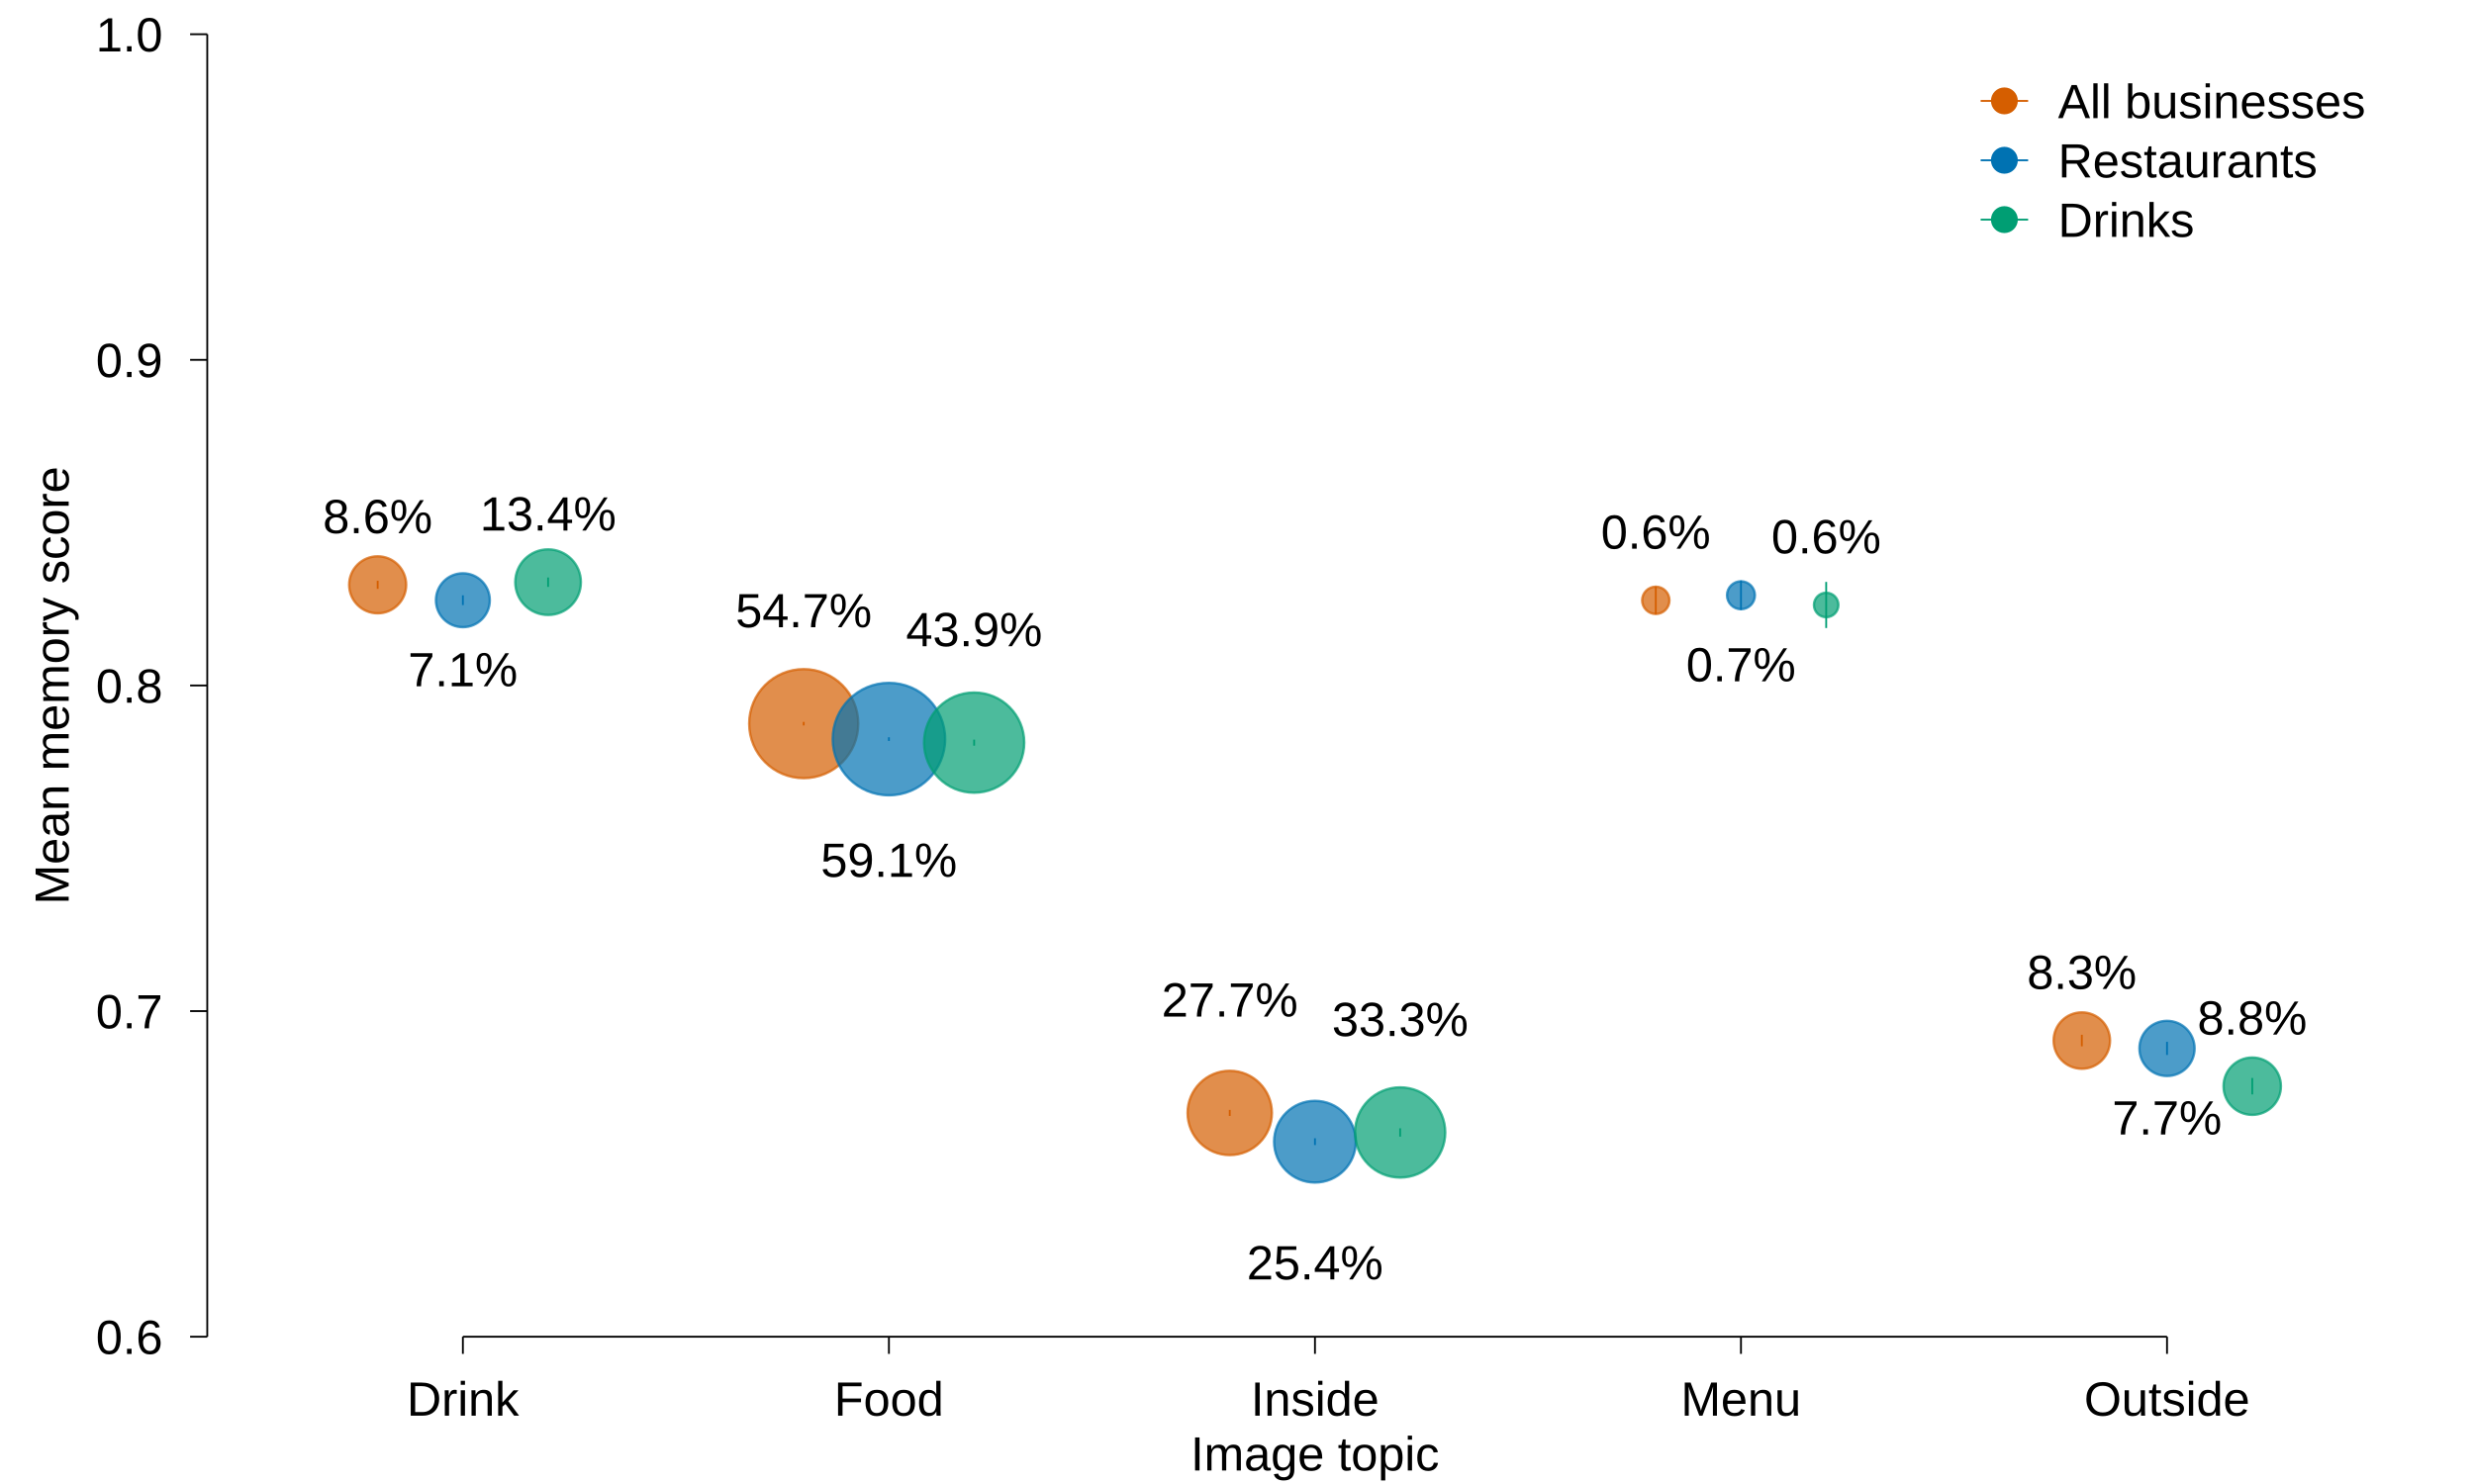
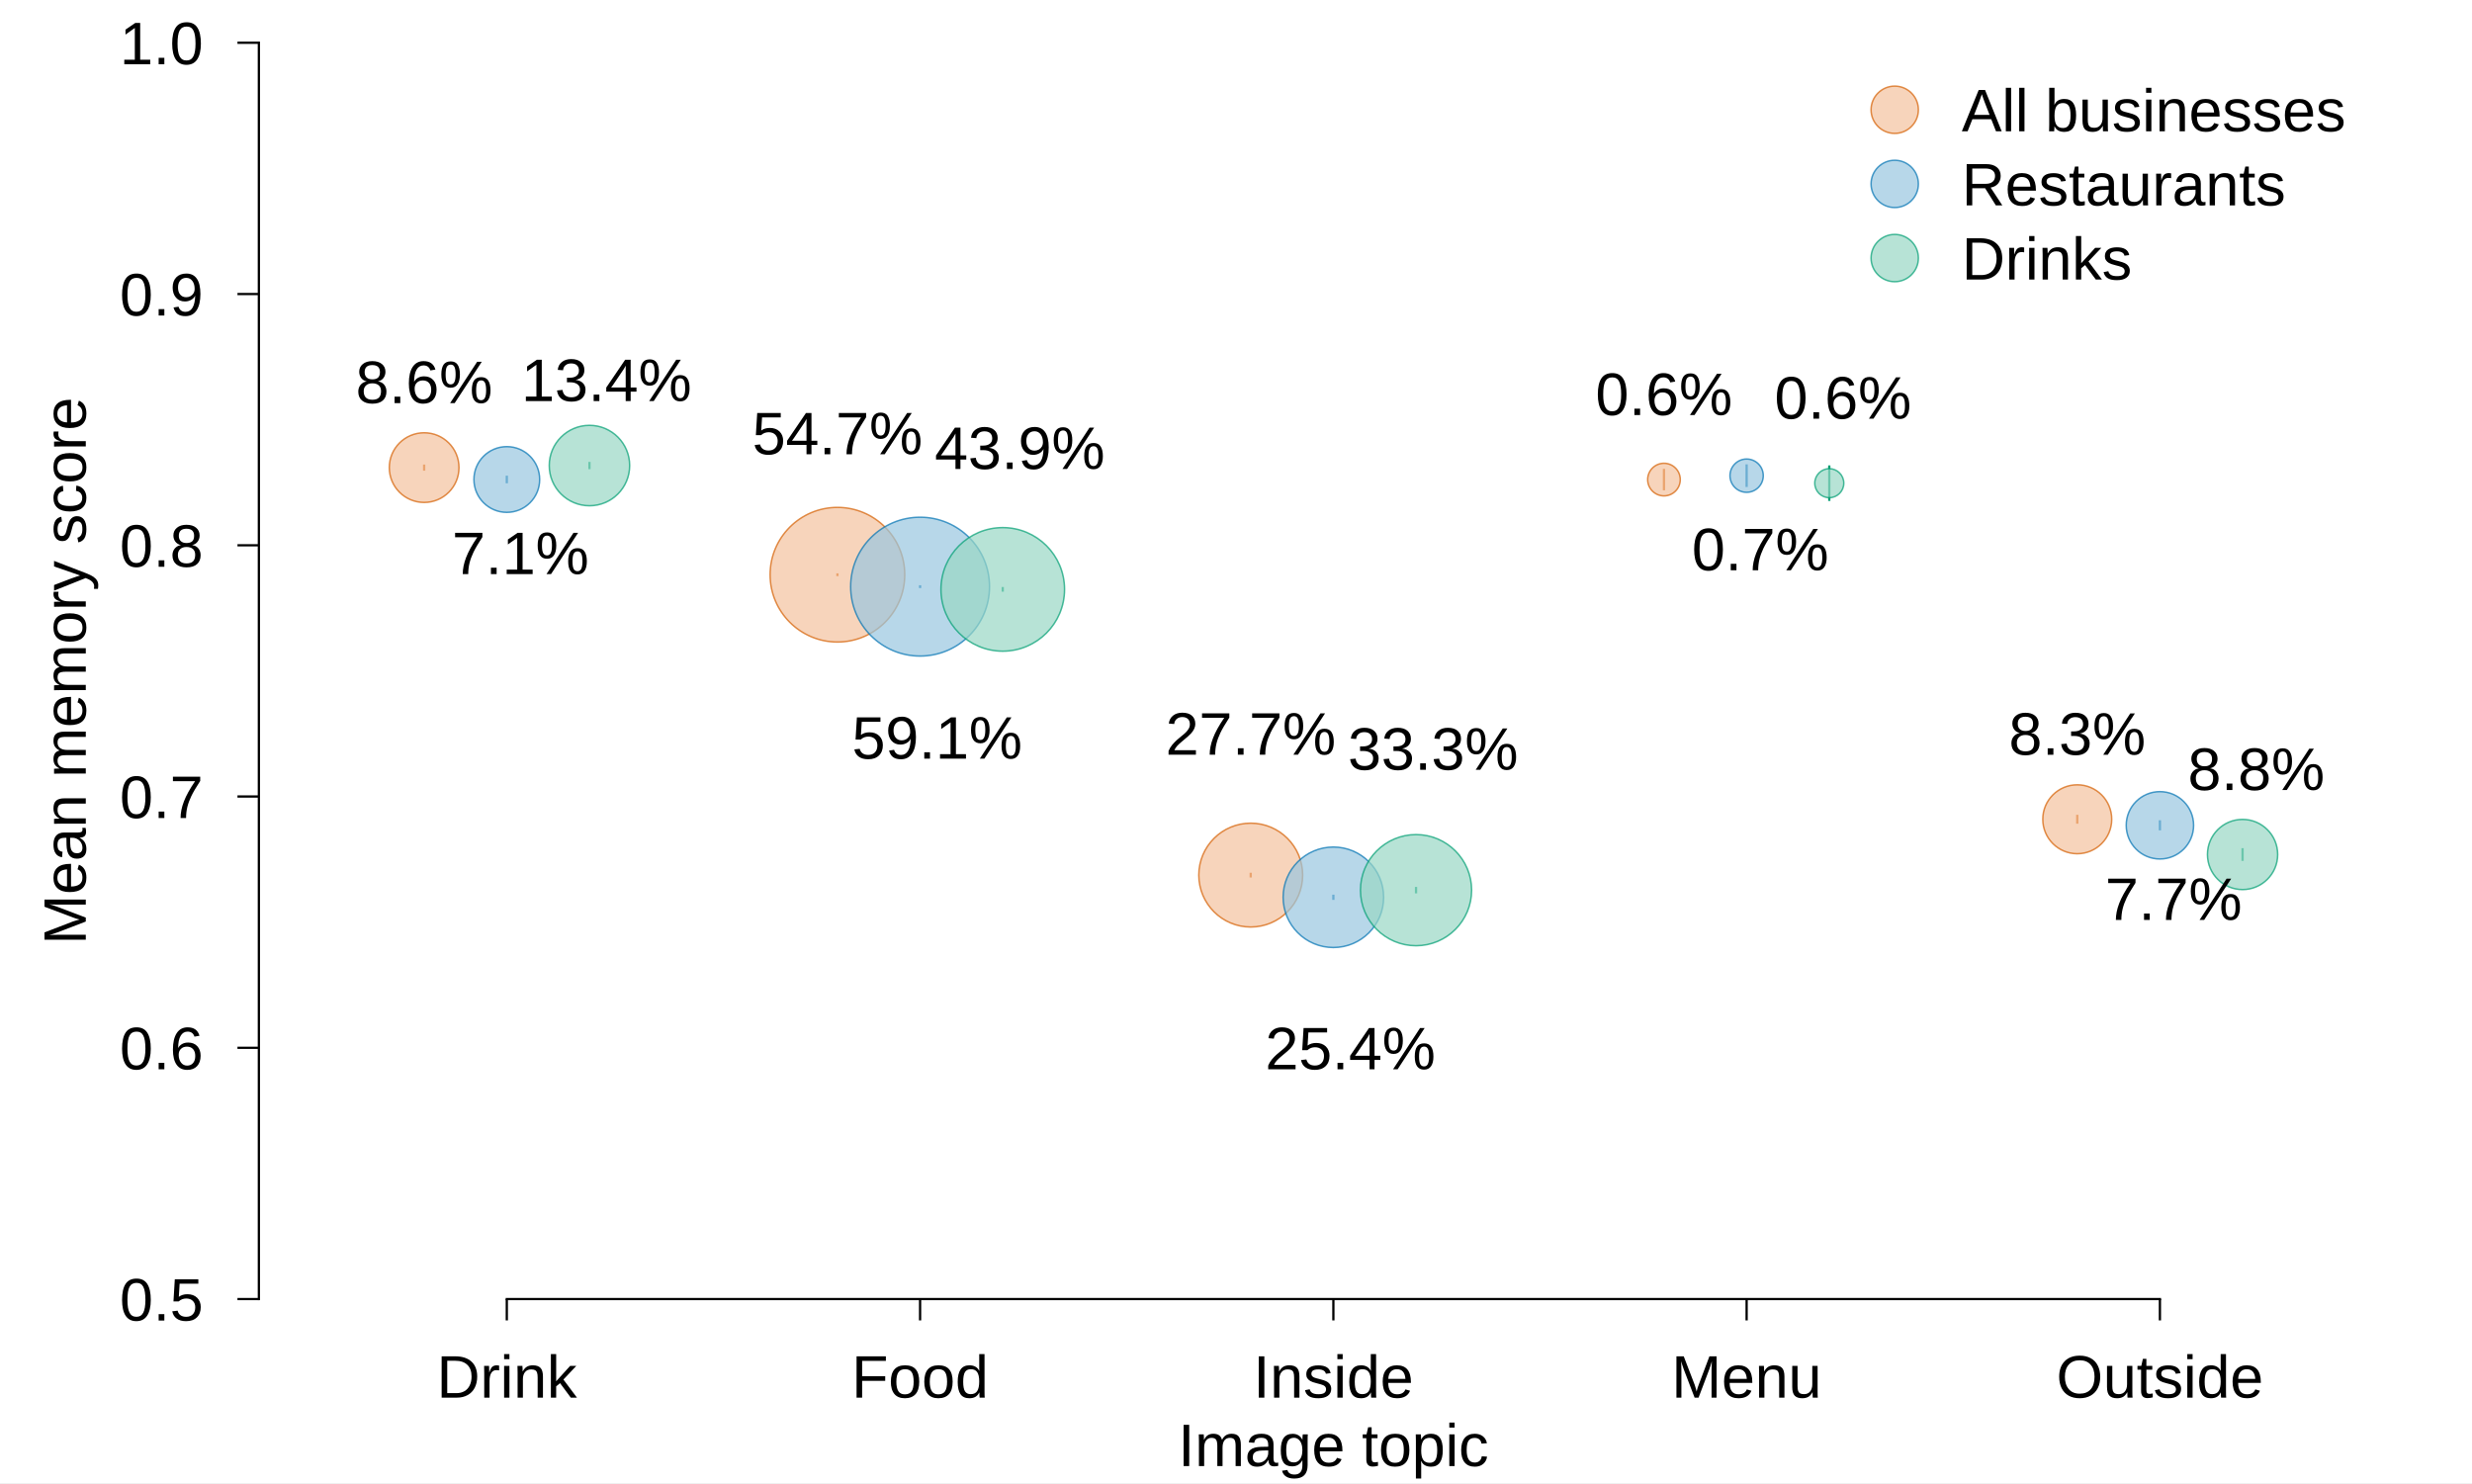
- <svg xmlns="http://www.w3.org/2000/svg" width="720.00pt" height="432.00pt" viewBox="0 0 720.00 432.00">
+ <svg xmlns="http://www.w3.org/2000/svg" width="576.00pt" height="345.60pt" viewBox="0 0 576.00 345.60">
  <g class="svglite">
    <defs>
      <style type="text/css">
    .svglite line, .svglite polyline, .svglite polygon, .svglite path, .svglite rect, .svglite circle {
      fill: none;
      stroke: #000000;
      stroke-linecap: round;
      stroke-linejoin: round;
      stroke-miterlimit: 10.00;
    }
    .svglite text {
      white-space: pre;
    }
    .svglite g.glyphgroup path {
      fill: inherit;
      stroke: none;
    }
  </style>
    </defs>
    <rect width="100%" height="100%" style="stroke: none; fill: #FFFFFF;" />
    <defs>
-       <clipPath id="cpMC4wMHw3MjAuMDB8MC4wMHw0MzIuMDA=">
-         <rect x="0.00" y="0.00" width="720.00" height="432.00" />
+       <clipPath id="cpMC4wMHw1NzYuMDB8MC4wMHwzNDUuNjA=">
+         <rect x="0.00" y="0.00" width="576.00" height="345.60" />
      </clipPath>
    </defs>
-     <g clip-path="url(#cpMC4wMHw3MjAuMDB8MC4wMHw0MzIuMDA=)">
-       <rect x="0.00" y="0.00" width="720.00" height="432.00" style="stroke-width: 1.36; stroke: #FFFFFF; fill: #FFFFFF;" />
+     <g clip-path="url(#cpMC4wMHw1NzYuMDB8MC4wMHwzNDUuNjA=)">
+       <rect x="-0" y="0.00" width="576.00" height="345.60" style="stroke-width: 1.36; stroke: #FFFFFF; fill: #FFFFFF;" />
    </g>
    <defs>
-       <clipPath id="cpNjAuMzJ8NzA1LjA2fDkuOTZ8Mzg5LjEz">
-         <rect x="60.32" y="9.96" width="644.74" height="379.17" />
+       <clipPath id="cpNjAuMzJ8NTYxLjA2fDkuOTZ8MzAyLjcz">
+         <rect x="60.32" y="9.96" width="500.74" height="292.77" />
      </clipPath>
    </defs>
-     <g clip-path="url(#cpNjAuMzJ8NzA1LjA2fDkuOTZ8Mzg5LjEz)">
-       <rect x="60.32" y="9.96" width="644.74" height="379.17" style="stroke-width: 1.36; stroke: none; fill: #FFFFFF;" />
-       <polyline points="109.91,169.08 109.91,169.08 " style="stroke-width: 0.53; stroke: #D55E00; stroke-linecap: butt;" />
-       <polyline points="109.91,169.08 109.91,171.41 " style="stroke-width: 0.53; stroke: #D55E00; stroke-linecap: butt;" />
-       <polyline points="109.91,171.41 109.91,171.41 " style="stroke-width: 0.53; stroke: #D55E00; stroke-linecap: butt;" />
-       <polyline points="233.90,210.14 233.90,210.14 " style="stroke-width: 0.53; stroke: #D55E00; stroke-linecap: butt;" />
-       <polyline points="233.90,210.14 233.90,211.18 " style="stroke-width: 0.53; stroke: #D55E00; stroke-linecap: butt;" />
-       <polyline points="233.90,211.18 233.90,211.18 " style="stroke-width: 0.53; stroke: #D55E00; stroke-linecap: butt;" />
-       <polyline points="357.89,323.09 357.89,323.09 " style="stroke-width: 0.53; stroke: #D55E00; stroke-linecap: butt;" />
-       <polyline points="357.89,323.09 357.89,324.87 " style="stroke-width: 0.53; stroke: #D55E00; stroke-linecap: butt;" />
-       <polyline points="357.89,324.87 357.89,324.87 " style="stroke-width: 0.53; stroke: #D55E00; stroke-linecap: butt;" />
-       <polyline points="481.88,170.71 481.88,170.71 " style="stroke-width: 0.53; stroke: #D55E00; stroke-linecap: butt;" />
-       <polyline points="481.88,170.71 481.88,178.81 " style="stroke-width: 0.53; stroke: #D55E00; stroke-linecap: butt;" />
-       <polyline points="481.88,178.81 481.88,178.81 " style="stroke-width: 0.53; stroke: #D55E00; stroke-linecap: butt;" />
-       <polyline points="605.87,301.23 605.87,301.23 " style="stroke-width: 0.53; stroke: #D55E00; stroke-linecap: butt;" />
-       <polyline points="605.87,301.23 605.87,304.59 " style="stroke-width: 0.53; stroke: #D55E00; stroke-linecap: butt;" />
-       <polyline points="605.87,304.59 605.87,304.59 " style="stroke-width: 0.53; stroke: #D55E00; stroke-linecap: butt;" />
-       <polyline points="134.71,173.30 134.71,173.30 " style="stroke-width: 0.53; stroke: #0072B2; stroke-linecap: butt;" />
-       <polyline points="134.71,173.30 134.71,176.15 " style="stroke-width: 0.53; stroke: #0072B2; stroke-linecap: butt;" />
-       <polyline points="134.71,176.15 134.71,176.15 " style="stroke-width: 0.53; stroke: #0072B2; stroke-linecap: butt;" />
-       <polyline points="258.70,214.61 258.70,214.61 " style="stroke-width: 0.53; stroke: #0072B2; stroke-linecap: butt;" />
-       <polyline points="258.70,214.61 258.70,215.69 " style="stroke-width: 0.53; stroke: #0072B2; stroke-linecap: butt;" />
-       <polyline points="258.70,215.69 258.70,215.69 " style="stroke-width: 0.53; stroke: #0072B2; stroke-linecap: butt;" />
-       <polyline points="382.69,331.36 382.69,331.36 " style="stroke-width: 0.53; stroke: #0072B2; stroke-linecap: butt;" />
-       <polyline points="382.69,331.36 382.69,333.33 " style="stroke-width: 0.53; stroke: #0072B2; stroke-linecap: butt;" />
-       <polyline points="382.69,333.33 382.69,333.33 " style="stroke-width: 0.53; stroke: #0072B2; stroke-linecap: butt;" />
-       <polyline points="506.67,169.02 506.67,169.02 " style="stroke-width: 0.53; stroke: #0072B2; stroke-linecap: butt;" />
-       <polyline points="506.67,169.02 506.67,177.54 " style="stroke-width: 0.53; stroke: #0072B2; stroke-linecap: butt;" />
-       <polyline points="506.67,177.54 506.67,177.54 " style="stroke-width: 0.53; stroke: #0072B2; stroke-linecap: butt;" />
-       <polyline points="630.66,303.29 630.66,303.29 " style="stroke-width: 0.53; stroke: #0072B2; stroke-linecap: butt;" />
-       <polyline points="630.66,303.29 630.66,307.10 " style="stroke-width: 0.53; stroke: #0072B2; stroke-linecap: butt;" />
-       <polyline points="630.66,307.10 630.66,307.10 " style="stroke-width: 0.53; stroke: #0072B2; stroke-linecap: butt;" />
-       <polyline points="159.51,168.11 159.51,168.11 " style="stroke-width: 0.53; stroke: #009E73; stroke-linecap: butt;" />
-       <polyline points="159.51,168.11 159.51,170.84 " style="stroke-width: 0.53; stroke: #009E73; stroke-linecap: butt;" />
-       <polyline points="159.51,170.84 159.51,170.84 " style="stroke-width: 0.53; stroke: #009E73; stroke-linecap: butt;" />
-       <polyline points="283.50,215.30 283.50,215.30 " style="stroke-width: 0.53; stroke: #009E73; stroke-linecap: butt;" />
-       <polyline points="283.50,215.30 283.50,217.07 " style="stroke-width: 0.53; stroke: #009E73; stroke-linecap: butt;" />
-       <polyline points="283.50,217.07 283.50,217.07 " style="stroke-width: 0.53; stroke: #009E73; stroke-linecap: butt;" />
-       <polyline points="407.48,328.45 407.48,328.45 " style="stroke-width: 0.53; stroke: #009E73; stroke-linecap: butt;" />
-       <polyline points="407.48,328.45 407.48,330.87 " style="stroke-width: 0.53; stroke: #009E73; stroke-linecap: butt;" />
-       <polyline points="407.48,330.87 407.48,330.87 " style="stroke-width: 0.53; stroke: #009E73; stroke-linecap: butt;" />
-       <polyline points="531.47,169.41 531.47,169.41 " style="stroke-width: 0.53; stroke: #009E73; stroke-linecap: butt;" />
-       <polyline points="531.47,169.41 531.47,182.82 " style="stroke-width: 0.53; stroke: #009E73; stroke-linecap: butt;" />
-       <polyline points="531.47,182.82 531.47,182.82 " style="stroke-width: 0.53; stroke: #009E73; stroke-linecap: butt;" />
-       <polyline points="655.46,313.81 655.46,313.81 " style="stroke-width: 0.53; stroke: #009E73; stroke-linecap: butt;" />
-       <polyline points="655.46,313.81 655.46,318.59 " style="stroke-width: 0.53; stroke: #009E73; stroke-linecap: butt;" />
-       <polyline points="655.46,318.59 655.46,318.59 " style="stroke-width: 0.53; stroke: #009E73; stroke-linecap: butt;" />
-       <circle cx="109.91" cy="170.24" r="8.30" style="stroke-width: 0.71; stroke: #D55E00; stroke-opacity: 0.70; fill: #D55E00; fill-opacity: 0.70;" />
-       <circle cx="233.90" cy="210.66" r="15.87" style="stroke-width: 0.71; stroke: #D55E00; stroke-opacity: 0.70; fill: #D55E00; fill-opacity: 0.70;" />
-       <circle cx="357.89" cy="323.98" r="12.27" style="stroke-width: 0.71; stroke: #D55E00; stroke-opacity: 0.70; fill: #D55E00; fill-opacity: 0.70;" />
-       <circle cx="481.88" cy="174.76" r="3.97" style="stroke-width: 0.71; stroke: #D55E00; stroke-opacity: 0.70; fill: #D55E00; fill-opacity: 0.70;" />
-       <circle cx="605.87" cy="302.91" r="8.21" style="stroke-width: 0.71; stroke: #D55E00; stroke-opacity: 0.70; fill: #D55E00; fill-opacity: 0.70;" />
-       <circle cx="134.71" cy="174.73" r="7.84" style="stroke-width: 0.71; stroke: #0072B2; stroke-opacity: 0.70; fill: #0072B2; fill-opacity: 0.70;" />
-       <circle cx="258.70" cy="215.15" r="16.36" style="stroke-width: 0.71; stroke: #0072B2; stroke-opacity: 0.70; fill: #0072B2; fill-opacity: 0.70;" />
-       <circle cx="382.69" cy="332.35" r="11.89" style="stroke-width: 0.71; stroke: #0072B2; stroke-opacity: 0.70; fill: #0072B2; fill-opacity: 0.70;" />
-       <circle cx="506.67" cy="173.28" r="4.06" style="stroke-width: 0.71; stroke: #0072B2; stroke-opacity: 0.70; fill: #0072B2; fill-opacity: 0.70;" />
-       <circle cx="630.66" cy="305.20" r="8.03" style="stroke-width: 0.71; stroke: #0072B2; stroke-opacity: 0.70; fill: #0072B2; fill-opacity: 0.70;" />
-       <circle cx="159.51" cy="169.47" r="9.55" style="stroke-width: 0.71; stroke: #009E73; stroke-opacity: 0.70; fill: #009E73; fill-opacity: 0.70;" />
-       <circle cx="283.50" cy="216.18" r="14.58" style="stroke-width: 0.71; stroke: #009E73; stroke-opacity: 0.70; fill: #009E73; fill-opacity: 0.70;" />
-       <circle cx="407.48" cy="329.66" r="13.13" style="stroke-width: 0.71; stroke: #009E73; stroke-opacity: 0.70; fill: #009E73; fill-opacity: 0.70;" />
-       <circle cx="531.47" cy="176.11" r="3.56" style="stroke-width: 0.71; stroke: #009E73; stroke-opacity: 0.70; fill: #009E73; fill-opacity: 0.70;" />
-       <circle cx="655.46" cy="316.20" r="8.35" style="stroke-width: 0.71; stroke: #009E73; stroke-opacity: 0.70; fill: #009E73; fill-opacity: 0.70;" />
-       <text x="109.91" y="155.21" text-anchor="middle" style="font-size: 14.00px; font-family: &quot;Arial&quot;;" textLength="31.91px" lengthAdjust="spacingAndGlyphs">8.6%</text>
-       <text x="233.90" y="182.60" text-anchor="middle" style="font-size: 14.00px; font-family: &quot;Arial&quot;;" textLength="39.69px" lengthAdjust="spacingAndGlyphs">54.7%</text>
-       <text x="357.89" y="295.92" text-anchor="middle" style="font-size: 14.00px; font-family: &quot;Arial&quot;;" textLength="39.69px" lengthAdjust="spacingAndGlyphs">27.7%</text>
-       <text x="481.88" y="159.73" text-anchor="middle" style="font-size: 14.00px; font-family: &quot;Arial&quot;;" textLength="31.91px" lengthAdjust="spacingAndGlyphs">0.6%</text>
-       <text x="605.87" y="287.88" text-anchor="middle" style="font-size: 14.00px; font-family: &quot;Arial&quot;;" textLength="31.91px" lengthAdjust="spacingAndGlyphs">8.3%</text>
-       <text x="134.71" y="199.78" text-anchor="middle" style="font-size: 14.00px; font-family: &quot;Arial&quot;;" textLength="31.91px" lengthAdjust="spacingAndGlyphs">7.1%</text>
-       <text x="258.70" y="255.24" text-anchor="middle" style="font-size: 14.00px; font-family: &quot;Arial&quot;;" textLength="39.69px" lengthAdjust="spacingAndGlyphs">59.1%</text>
-       <text x="382.69" y="372.44" text-anchor="middle" style="font-size: 14.00px; font-family: &quot;Arial&quot;;" textLength="39.69px" lengthAdjust="spacingAndGlyphs">25.4%</text>
-       <text x="506.67" y="198.34" text-anchor="middle" style="font-size: 14.00px; font-family: &quot;Arial&quot;;" textLength="31.91px" lengthAdjust="spacingAndGlyphs">0.7%</text>
-       <text x="630.66" y="330.25" text-anchor="middle" style="font-size: 14.00px; font-family: &quot;Arial&quot;;" textLength="31.91px" lengthAdjust="spacingAndGlyphs">7.7%</text>
-       <text x="159.51" y="154.44" text-anchor="middle" style="font-size: 14.00px; font-family: &quot;Arial&quot;;" textLength="39.69px" lengthAdjust="spacingAndGlyphs">13.4%</text>
-       <text x="283.50" y="188.12" text-anchor="middle" style="font-size: 14.00px; font-family: &quot;Arial&quot;;" textLength="39.69px" lengthAdjust="spacingAndGlyphs">43.9%</text>
-       <text x="407.48" y="301.60" text-anchor="middle" style="font-size: 14.00px; font-family: &quot;Arial&quot;;" textLength="39.69px" lengthAdjust="spacingAndGlyphs">33.3%</text>
-       <text x="531.47" y="161.08" text-anchor="middle" style="font-size: 14.00px; font-family: &quot;Arial&quot;;" textLength="31.91px" lengthAdjust="spacingAndGlyphs">0.6%</text>
-       <text x="655.46" y="301.17" text-anchor="middle" style="font-size: 14.00px; font-family: &quot;Arial&quot;;" textLength="31.91px" lengthAdjust="spacingAndGlyphs">8.8%</text>
+     <g clip-path="url(#cpNjAuMzJ8NTYxLjA2fDkuOTZ8MzAyLjcz)">
+       <rect x="60.32" y="9.96" width="500.74" height="292.77" style="stroke-width: 1.36; stroke: none; fill: #FFFFFF;" />
+       <polyline points="98.83,108.25 98.83,108.25 " style="stroke-width: 0.53; stroke: #D55E00; stroke-linecap: butt;" />
+       <polyline points="98.83,108.25 98.83,109.69 " style="stroke-width: 0.53; stroke: #D55E00; stroke-linecap: butt;" />
+       <polyline points="98.83,109.69 98.83,109.69 " style="stroke-width: 0.53; stroke: #D55E00; stroke-linecap: butt;" />
+       <polyline points="195.13,133.61 195.13,133.61 " style="stroke-width: 0.53; stroke: #D55E00; stroke-linecap: butt;" />
+       <polyline points="195.13,133.61 195.13,134.26 " style="stroke-width: 0.53; stroke: #D55E00; stroke-linecap: butt;" />
+       <polyline points="195.13,134.26 195.13,134.26 " style="stroke-width: 0.53; stroke: #D55E00; stroke-linecap: butt;" />
+       <polyline points="291.43,203.38 291.43,203.38 " style="stroke-width: 0.53; stroke: #D55E00; stroke-linecap: butt;" />
+       <polyline points="291.43,203.38 291.43,204.48 " style="stroke-width: 0.53; stroke: #D55E00; stroke-linecap: butt;" />
+       <polyline points="291.43,204.48 291.43,204.48 " style="stroke-width: 0.53; stroke: #D55E00; stroke-linecap: butt;" />
+       <polyline points="387.72,109.26 387.72,109.26 " style="stroke-width: 0.53; stroke: #D55E00; stroke-linecap: butt;" />
+       <polyline points="387.72,109.26 387.72,114.26 " style="stroke-width: 0.53; stroke: #D55E00; stroke-linecap: butt;" />
+       <polyline points="387.72,114.26 387.72,114.26 " style="stroke-width: 0.53; stroke: #D55E00; stroke-linecap: butt;" />
+       <polyline points="484.02,189.88 484.02,189.88 " style="stroke-width: 0.53; stroke: #D55E00; stroke-linecap: butt;" />
+       <polyline points="484.02,189.88 484.02,191.96 " style="stroke-width: 0.53; stroke: #D55E00; stroke-linecap: butt;" />
+       <polyline points="484.02,191.96 484.02,191.96 " style="stroke-width: 0.53; stroke: #D55E00; stroke-linecap: butt;" />
+       <polyline points="118.09,110.86 118.09,110.86 " style="stroke-width: 0.53; stroke: #0072B2; stroke-linecap: butt;" />
+       <polyline points="118.09,110.86 118.09,112.62 " style="stroke-width: 0.53; stroke: #0072B2; stroke-linecap: butt;" />
+       <polyline points="118.09,112.62 118.09,112.62 " style="stroke-width: 0.53; stroke: #0072B2; stroke-linecap: butt;" />
+       <polyline points="214.39,136.38 214.39,136.38 " style="stroke-width: 0.53; stroke: #0072B2; stroke-linecap: butt;" />
+       <polyline points="214.39,136.38 214.39,137.04 " style="stroke-width: 0.53; stroke: #0072B2; stroke-linecap: butt;" />
+       <polyline points="214.39,137.04 214.39,137.04 " style="stroke-width: 0.53; stroke: #0072B2; stroke-linecap: butt;" />
+       <polyline points="310.69,208.49 310.69,208.49 " style="stroke-width: 0.53; stroke: #0072B2; stroke-linecap: butt;" />
+       <polyline points="310.69,208.49 310.69,209.71 " style="stroke-width: 0.53; stroke: #0072B2; stroke-linecap: butt;" />
+       <polyline points="310.69,209.71 310.69,209.71 " style="stroke-width: 0.53; stroke: #0072B2; stroke-linecap: butt;" />
+       <polyline points="406.98,108.21 406.98,108.21 " style="stroke-width: 0.53; stroke: #0072B2; stroke-linecap: butt;" />
+       <polyline points="406.98,108.21 406.98,113.48 " style="stroke-width: 0.53; stroke: #0072B2; stroke-linecap: butt;" />
+       <polyline points="406.98,113.48 406.98,113.48 " style="stroke-width: 0.53; stroke: #0072B2; stroke-linecap: butt;" />
+       <polyline points="503.28,191.15 503.28,191.15 " style="stroke-width: 0.53; stroke: #0072B2; stroke-linecap: butt;" />
+       <polyline points="503.28,191.15 503.28,193.51 " style="stroke-width: 0.53; stroke: #0072B2; stroke-linecap: butt;" />
+       <polyline points="503.28,193.51 503.28,193.51 " style="stroke-width: 0.53; stroke: #0072B2; stroke-linecap: butt;" />
+       <polyline points="137.35,107.65 137.35,107.65 " style="stroke-width: 0.53; stroke: #009E73; stroke-linecap: butt;" />
+       <polyline points="137.35,107.65 137.35,109.34 " style="stroke-width: 0.53; stroke: #009E73; stroke-linecap: butt;" />
+       <polyline points="137.35,109.34 137.35,109.34 " style="stroke-width: 0.53; stroke: #009E73; stroke-linecap: butt;" />
+       <polyline points="233.65,136.80 233.65,136.80 " style="stroke-width: 0.53; stroke: #009E73; stroke-linecap: butt;" />
+       <polyline points="233.65,136.80 233.65,137.89 " style="stroke-width: 0.53; stroke: #009E73; stroke-linecap: butt;" />
+       <polyline points="233.65,137.89 233.65,137.89 " style="stroke-width: 0.53; stroke: #009E73; stroke-linecap: butt;" />
+       <polyline points="329.95,206.69 329.95,206.69 " style="stroke-width: 0.53; stroke: #009E73; stroke-linecap: butt;" />
+       <polyline points="329.95,206.69 329.95,208.19 " style="stroke-width: 0.53; stroke: #009E73; stroke-linecap: butt;" />
+       <polyline points="329.95,208.19 329.95,208.19 " style="stroke-width: 0.53; stroke: #009E73; stroke-linecap: butt;" />
+       <polyline points="426.24,108.46 426.24,108.46 " style="stroke-width: 0.53; stroke: #009E73; stroke-linecap: butt;" />
+       <polyline points="426.24,108.46 426.24,116.73 " style="stroke-width: 0.53; stroke: #009E73; stroke-linecap: butt;" />
+       <polyline points="426.24,116.73 426.24,116.73 " style="stroke-width: 0.53; stroke: #009E73; stroke-linecap: butt;" />
+       <polyline points="522.54,197.65 522.54,197.65 " style="stroke-width: 0.53; stroke: #009E73; stroke-linecap: butt;" />
+       <polyline points="522.54,197.65 522.54,200.61 " style="stroke-width: 0.53; stroke: #009E73; stroke-linecap: butt;" />
+       <polyline points="522.54,200.61 522.54,200.61 " style="stroke-width: 0.53; stroke: #009E73; stroke-linecap: butt;" />
+       <circle cx="98.83" cy="108.97" r="8.12" style="stroke-width: 0.35; stroke: #D55E00; stroke-opacity: 0.70; fill: #F4C29F; fill-opacity: 0.70;" />
+       <circle cx="195.13" cy="133.93" r="15.69" style="stroke-width: 0.35; stroke: #D55E00; stroke-opacity: 0.70; fill: #F4C29F; fill-opacity: 0.70;" />
+       <circle cx="291.43" cy="203.93" r="12.10" style="stroke-width: 0.35; stroke: #D55E00; stroke-opacity: 0.70; fill: #F4C29F; fill-opacity: 0.70;" />
+       <circle cx="387.72" cy="111.76" r="3.80" style="stroke-width: 0.35; stroke: #D55E00; stroke-opacity: 0.70; fill: #F4C29F; fill-opacity: 0.70;" />
+       <circle cx="484.02" cy="190.92" r="8.03" style="stroke-width: 0.35; stroke: #D55E00; stroke-opacity: 0.70; fill: #F4C29F; fill-opacity: 0.70;" />
+       <circle cx="118.09" cy="111.74" r="7.66" style="stroke-width: 0.35; stroke: #0072B2; stroke-opacity: 0.70; fill: #99C6E0; fill-opacity: 0.70;" />
+       <circle cx="214.39" cy="136.71" r="16.18" style="stroke-width: 0.35; stroke: #0072B2; stroke-opacity: 0.70; fill: #99C6E0; fill-opacity: 0.70;" />
+       <circle cx="310.69" cy="209.10" r="11.71" style="stroke-width: 0.35; stroke: #0072B2; stroke-opacity: 0.70; fill: #99C6E0; fill-opacity: 0.70;" />
+       <circle cx="406.98" cy="110.85" r="3.88" style="stroke-width: 0.35; stroke: #0072B2; stroke-opacity: 0.70; fill: #99C6E0; fill-opacity: 0.70;" />
+       <circle cx="503.28" cy="192.33" r="7.85" style="stroke-width: 0.35; stroke: #0072B2; stroke-opacity: 0.70; fill: #99C6E0; fill-opacity: 0.70;" />
+       <circle cx="137.35" cy="108.49" r="9.37" style="stroke-width: 0.35; stroke: #009E73; stroke-opacity: 0.70; fill: #99D8C5; fill-opacity: 0.70;" />
+       <circle cx="233.65" cy="137.35" r="14.40" style="stroke-width: 0.35; stroke: #009E73; stroke-opacity: 0.70; fill: #99D8C5; fill-opacity: 0.70;" />
+       <circle cx="329.95" cy="207.44" r="12.95" style="stroke-width: 0.35; stroke: #009E73; stroke-opacity: 0.70; fill: #99D8C5; fill-opacity: 0.70;" />
+       <circle cx="426.24" cy="112.60" r="3.38" style="stroke-width: 0.35; stroke: #009E73; stroke-opacity: 0.70; fill: #99D8C5; fill-opacity: 0.70;" />
+       <circle cx="522.54" cy="199.13" r="8.18" style="stroke-width: 0.35; stroke: #009E73; stroke-opacity: 0.70; fill: #99D8C5; fill-opacity: 0.70;" />
+       <text x="98.83" y="93.94" text-anchor="middle" style="font-size: 14.00px; font-family: &quot;Arial&quot;;" textLength="31.91px" lengthAdjust="spacingAndGlyphs">8.6%</text>
+       <text x="195.13" y="105.87" text-anchor="middle" style="font-size: 14.00px; font-family: &quot;Arial&quot;;" textLength="39.69px" lengthAdjust="spacingAndGlyphs">54.7%</text>
+       <text x="291.43" y="175.87" text-anchor="middle" style="font-size: 14.00px; font-family: &quot;Arial&quot;;" textLength="39.69px" lengthAdjust="spacingAndGlyphs">27.7%</text>
+       <text x="387.72" y="96.73" text-anchor="middle" style="font-size: 14.00px; font-family: &quot;Arial&quot;;" textLength="31.91px" lengthAdjust="spacingAndGlyphs">0.6%</text>
+       <text x="484.02" y="175.88" text-anchor="middle" style="font-size: 14.00px; font-family: &quot;Arial&quot;;" textLength="31.91px" lengthAdjust="spacingAndGlyphs">8.3%</text>
+       <text x="121.28" y="133.79" text-anchor="middle" style="font-size: 14.00px; font-family: &quot;Arial&quot;;" textLength="31.91px" lengthAdjust="spacingAndGlyphs">7.1%</text>
+       <text x="218.36" y="176.80" text-anchor="middle" style="font-size: 14.00px; font-family: &quot;Arial&quot;;" textLength="39.69px" lengthAdjust="spacingAndGlyphs">59.1%</text>
+       <text x="314.65" y="249.19" text-anchor="middle" style="font-size: 14.00px; font-family: &quot;Arial&quot;;" textLength="39.69px" lengthAdjust="spacingAndGlyphs">25.4%</text>
+       <text x="410.17" y="132.89" text-anchor="middle" style="font-size: 14.00px; font-family: &quot;Arial&quot;;" textLength="31.91px" lengthAdjust="spacingAndGlyphs">0.7%</text>
+       <text x="506.47" y="214.38" text-anchor="middle" style="font-size: 14.00px; font-family: &quot;Arial&quot;;" textLength="31.91px" lengthAdjust="spacingAndGlyphs">7.7%</text>
+       <text x="141.32" y="93.46" text-anchor="middle" style="font-size: 14.00px; font-family: &quot;Arial&quot;;" textLength="39.69px" lengthAdjust="spacingAndGlyphs">13.4%</text>
+       <text x="237.62" y="109.28" text-anchor="middle" style="font-size: 14.00px; font-family: &quot;Arial&quot;;" textLength="39.69px" lengthAdjust="spacingAndGlyphs">43.9%</text>
+       <text x="333.91" y="179.38" text-anchor="middle" style="font-size: 14.00px; font-family: &quot;Arial&quot;;" textLength="39.69px" lengthAdjust="spacingAndGlyphs">33.3%</text>
+       <text x="429.43" y="97.56" text-anchor="middle" style="font-size: 14.00px; font-family: &quot;Arial&quot;;" textLength="31.91px" lengthAdjust="spacingAndGlyphs">0.6%</text>
+       <text x="525.73" y="184.10" text-anchor="middle" style="font-size: 14.00px; font-family: &quot;Arial&quot;;" textLength="31.91px" lengthAdjust="spacingAndGlyphs">8.8%</text>
    </g>
-     <g clip-path="url(#cpMC4wMHw3MjAuMDB8MC4wMHw0MzIuMDA=)">
-       <polyline points="60.32,389.13 60.32,9.96 " style="stroke-width: 0.53; stroke-linecap: butt;" />
-       <text x="47.36" y="394.14" text-anchor="end" style="font-size: 14.00px; font-family: &quot;Arial&quot;;" textLength="19.45px" lengthAdjust="spacingAndGlyphs">0.6</text>
-       <text x="47.36" y="299.35" text-anchor="end" style="font-size: 14.00px; font-family: &quot;Arial&quot;;" textLength="19.45px" lengthAdjust="spacingAndGlyphs">0.7</text>
-       <text x="47.36" y="204.56" text-anchor="end" style="font-size: 14.00px; font-family: &quot;Arial&quot;;" textLength="19.45px" lengthAdjust="spacingAndGlyphs">0.8</text>
-       <text x="47.36" y="109.77" text-anchor="end" style="font-size: 14.00px; font-family: &quot;Arial&quot;;" textLength="19.45px" lengthAdjust="spacingAndGlyphs">0.9</text>
+     <g clip-path="url(#cpMC4wMHw1NzYuMDB8MC4wMHwzNDUuNjA=)">
+       <polyline points="60.32,302.73 60.32,9.96 " style="stroke-width: 0.53; stroke-linecap: square;" />
+       <text x="47.36" y="307.74" text-anchor="end" style="font-size: 14.00px; font-family: &quot;Arial&quot;;" textLength="19.45px" lengthAdjust="spacingAndGlyphs">0.5</text>
+       <text x="47.36" y="249.19" text-anchor="end" style="font-size: 14.00px; font-family: &quot;Arial&quot;;" textLength="19.45px" lengthAdjust="spacingAndGlyphs">0.6</text>
+       <text x="47.36" y="190.63" text-anchor="end" style="font-size: 14.00px; font-family: &quot;Arial&quot;;" textLength="19.45px" lengthAdjust="spacingAndGlyphs">0.7</text>
+       <text x="47.36" y="132.08" text-anchor="end" style="font-size: 14.00px; font-family: &quot;Arial&quot;;" textLength="19.45px" lengthAdjust="spacingAndGlyphs">0.8</text>
+       <text x="47.36" y="73.53" text-anchor="end" style="font-size: 14.00px; font-family: &quot;Arial&quot;;" textLength="19.45px" lengthAdjust="spacingAndGlyphs">0.9</text>
      <text x="47.36" y="14.97" text-anchor="end" style="font-size: 14.00px; font-family: &quot;Arial&quot;;" textLength="19.45px" lengthAdjust="spacingAndGlyphs">1.0</text>
-       <polyline points="55.33,389.13 60.32,389.13 " style="stroke-width: 0.53; stroke-linecap: butt;" />
-       <polyline points="55.33,294.34 60.32,294.34 " style="stroke-width: 0.53; stroke-linecap: butt;" />
-       <polyline points="55.33,199.55 60.32,199.55 " style="stroke-width: 0.53; stroke-linecap: butt;" />
-       <polyline points="55.33,104.75 60.32,104.75 " style="stroke-width: 0.53; stroke-linecap: butt;" />
+       <polyline points="55.33,302.73 60.32,302.73 " style="stroke-width: 0.53; stroke-linecap: butt;" />
+       <polyline points="55.33,244.18 60.32,244.18 " style="stroke-width: 0.53; stroke-linecap: butt;" />
+       <polyline points="55.33,185.62 60.32,185.62 " style="stroke-width: 0.53; stroke-linecap: butt;" />
+       <polyline points="55.33,127.07 60.32,127.07 " style="stroke-width: 0.53; stroke-linecap: butt;" />
+       <polyline points="55.33,68.52 60.32,68.52 " style="stroke-width: 0.53; stroke-linecap: butt;" />
      <polyline points="55.33,9.96 60.32,9.96 " style="stroke-width: 0.53; stroke-linecap: butt;" />
-       <polyline points="134.71,389.13 630.66,389.13 " style="stroke-width: 0.53; stroke-linecap: butt;" />
-       <polyline points="134.71,394.11 134.71,389.13 " style="stroke-width: 0.53; stroke-linecap: butt;" />
-       <polyline points="258.70,394.11 258.70,389.13 " style="stroke-width: 0.53; stroke-linecap: butt;" />
-       <polyline points="382.69,394.11 382.69,389.13 " style="stroke-width: 0.53; stroke-linecap: butt;" />
-       <polyline points="506.67,394.11 506.67,389.13 " style="stroke-width: 0.53; stroke-linecap: butt;" />
-       <polyline points="630.66,394.11 630.66,389.13 " style="stroke-width: 0.53; stroke-linecap: butt;" />
-       <text x="134.71" y="412.10" text-anchor="middle" style="font-size: 14.00px; font-family: &quot;Arial&quot;;" textLength="32.66px" lengthAdjust="spacingAndGlyphs">Drink</text>
-       <text x="258.70" y="412.10" text-anchor="middle" style="font-size: 14.00px; font-family: &quot;Arial&quot;;" textLength="31.89px" lengthAdjust="spacingAndGlyphs">Food</text>
-       <text x="382.69" y="412.10" text-anchor="middle" style="font-size: 14.00px; font-family: &quot;Arial&quot;;" textLength="37.34px" lengthAdjust="spacingAndGlyphs">Inside</text>
-       <text x="506.67" y="412.10" text-anchor="middle" style="font-size: 14.00px; font-family: &quot;Arial&quot;;" textLength="35.00px" lengthAdjust="spacingAndGlyphs">Menu</text>
-       <text x="630.66" y="412.10" text-anchor="middle" style="font-size: 14.00px; font-family: &quot;Arial&quot;;" textLength="48.23px" lengthAdjust="spacingAndGlyphs">Outside</text>
-       <text x="382.69" y="428.06" text-anchor="middle" style="font-size: 14.00px; font-family: &quot;Arial&quot;;" textLength="72.34px" lengthAdjust="spacingAndGlyphs">Image topic</text>
-       <text transform="translate(19.99,199.55) rotate(-90)" text-anchor="middle" style="font-size: 14.00px; font-family: &quot;Arial&quot;;" textLength="127.53px" lengthAdjust="spacingAndGlyphs">Mean memory score</text>
-       <line x1="576.42" y1="29.37" x2="590.24" y2="29.37" style="stroke-width: 0.53; stroke: #D55E00; stroke-linecap: butt;" />
-       <circle cx="583.33" cy="29.37" r="3.56" style="stroke-width: 0.71; stroke: #D55E00; fill: #D55E00;" />
-       <line x1="576.42" y1="46.65" x2="590.24" y2="46.65" style="stroke-width: 0.53; stroke: #0072B2; stroke-linecap: butt;" />
-       <circle cx="583.33" cy="46.65" r="3.56" style="stroke-width: 0.71; stroke: #0072B2; fill: #0072B2;" />
-       <line x1="576.42" y1="63.93" x2="590.24" y2="63.93" style="stroke-width: 0.53; stroke: #009E73; stroke-linecap: butt;" />
-       <circle cx="583.33" cy="63.93" r="3.56" style="stroke-width: 0.71; stroke: #009E73; fill: #009E73;" />
-       <text x="598.94" y="34.38" style="font-size: 14.00px; font-family: &quot;Arial&quot;;" textLength="89.47px" lengthAdjust="spacingAndGlyphs">All businesses</text>
-       <text x="598.94" y="51.66" style="font-size: 14.00px; font-family: &quot;Arial&quot;;" textLength="75.45px" lengthAdjust="spacingAndGlyphs">Restaurants</text>
-       <text x="598.94" y="68.94" style="font-size: 14.00px; font-family: &quot;Arial&quot;;" textLength="39.66px" lengthAdjust="spacingAndGlyphs">Drinks</text>
+       <polyline points="118.09,302.73 503.28,302.73 " style="stroke-width: 0.53; stroke-linecap: square;" />
+       <polyline points="118.09,307.71 118.09,302.73 " style="stroke-width: 0.53; stroke-linecap: butt;" />
+       <polyline points="214.39,307.71 214.39,302.73 " style="stroke-width: 0.53; stroke-linecap: butt;" />
+       <polyline points="310.69,307.71 310.69,302.73 " style="stroke-width: 0.53; stroke-linecap: butt;" />
+       <polyline points="406.98,307.71 406.98,302.73 " style="stroke-width: 0.53; stroke-linecap: butt;" />
+       <polyline points="503.28,307.71 503.28,302.73 " style="stroke-width: 0.53; stroke-linecap: butt;" />
+       <text x="118.09" y="325.70" text-anchor="middle" style="font-size: 14.00px; font-family: &quot;Arial&quot;;" textLength="32.66px" lengthAdjust="spacingAndGlyphs">Drink</text>
+       <text x="214.39" y="325.70" text-anchor="middle" style="font-size: 14.00px; font-family: &quot;Arial&quot;;" textLength="31.89px" lengthAdjust="spacingAndGlyphs">Food</text>
+       <text x="310.69" y="325.70" text-anchor="middle" style="font-size: 14.00px; font-family: &quot;Arial&quot;;" textLength="37.34px" lengthAdjust="spacingAndGlyphs">Inside</text>
+       <text x="406.98" y="325.70" text-anchor="middle" style="font-size: 14.00px; font-family: &quot;Arial&quot;;" textLength="35.00px" lengthAdjust="spacingAndGlyphs">Menu</text>
+       <text x="503.28" y="325.70" text-anchor="middle" style="font-size: 14.00px; font-family: &quot;Arial&quot;;" textLength="48.23px" lengthAdjust="spacingAndGlyphs">Outside</text>
+       <text x="310.69" y="341.66" text-anchor="middle" style="font-size: 14.00px; font-family: &quot;Arial&quot;;" textLength="72.34px" lengthAdjust="spacingAndGlyphs">Image topic</text>
+       <text transform="translate(19.99,156.35) rotate(-90)" text-anchor="middle" style="font-size: 14.00px; font-family: &quot;Arial&quot;;" textLength="127.53px" lengthAdjust="spacingAndGlyphs">Mean memory score</text>
+       <circle cx="441.49" cy="25.58" r="5.51" style="stroke-width: 0.35; stroke: #D55E00; stroke-opacity: 0.70; fill: #F4C29F; fill-opacity: 0.70;" />
+       <circle cx="441.49" cy="42.86" r="5.51" style="stroke-width: 0.35; stroke: #0072B2; stroke-opacity: 0.70; fill: #99C6E0; fill-opacity: 0.70;" />
+       <circle cx="441.49" cy="60.14" r="5.51" style="stroke-width: 0.35; stroke: #009E73; stroke-opacity: 0.70; fill: #99D8C5; fill-opacity: 0.70;" />
+       <text x="457.10" y="30.59" style="font-size: 14.00px; font-family: &quot;Arial&quot;;" textLength="89.47px" lengthAdjust="spacingAndGlyphs">All businesses</text>
+       <text x="457.10" y="47.87" style="font-size: 14.00px; font-family: &quot;Arial&quot;;" textLength="75.45px" lengthAdjust="spacingAndGlyphs">Restaurants</text>
+       <text x="457.10" y="65.15" style="font-size: 14.00px; font-family: &quot;Arial&quot;;" textLength="39.66px" lengthAdjust="spacingAndGlyphs">Drinks</text>
    </g>
  </g>
</svg>
